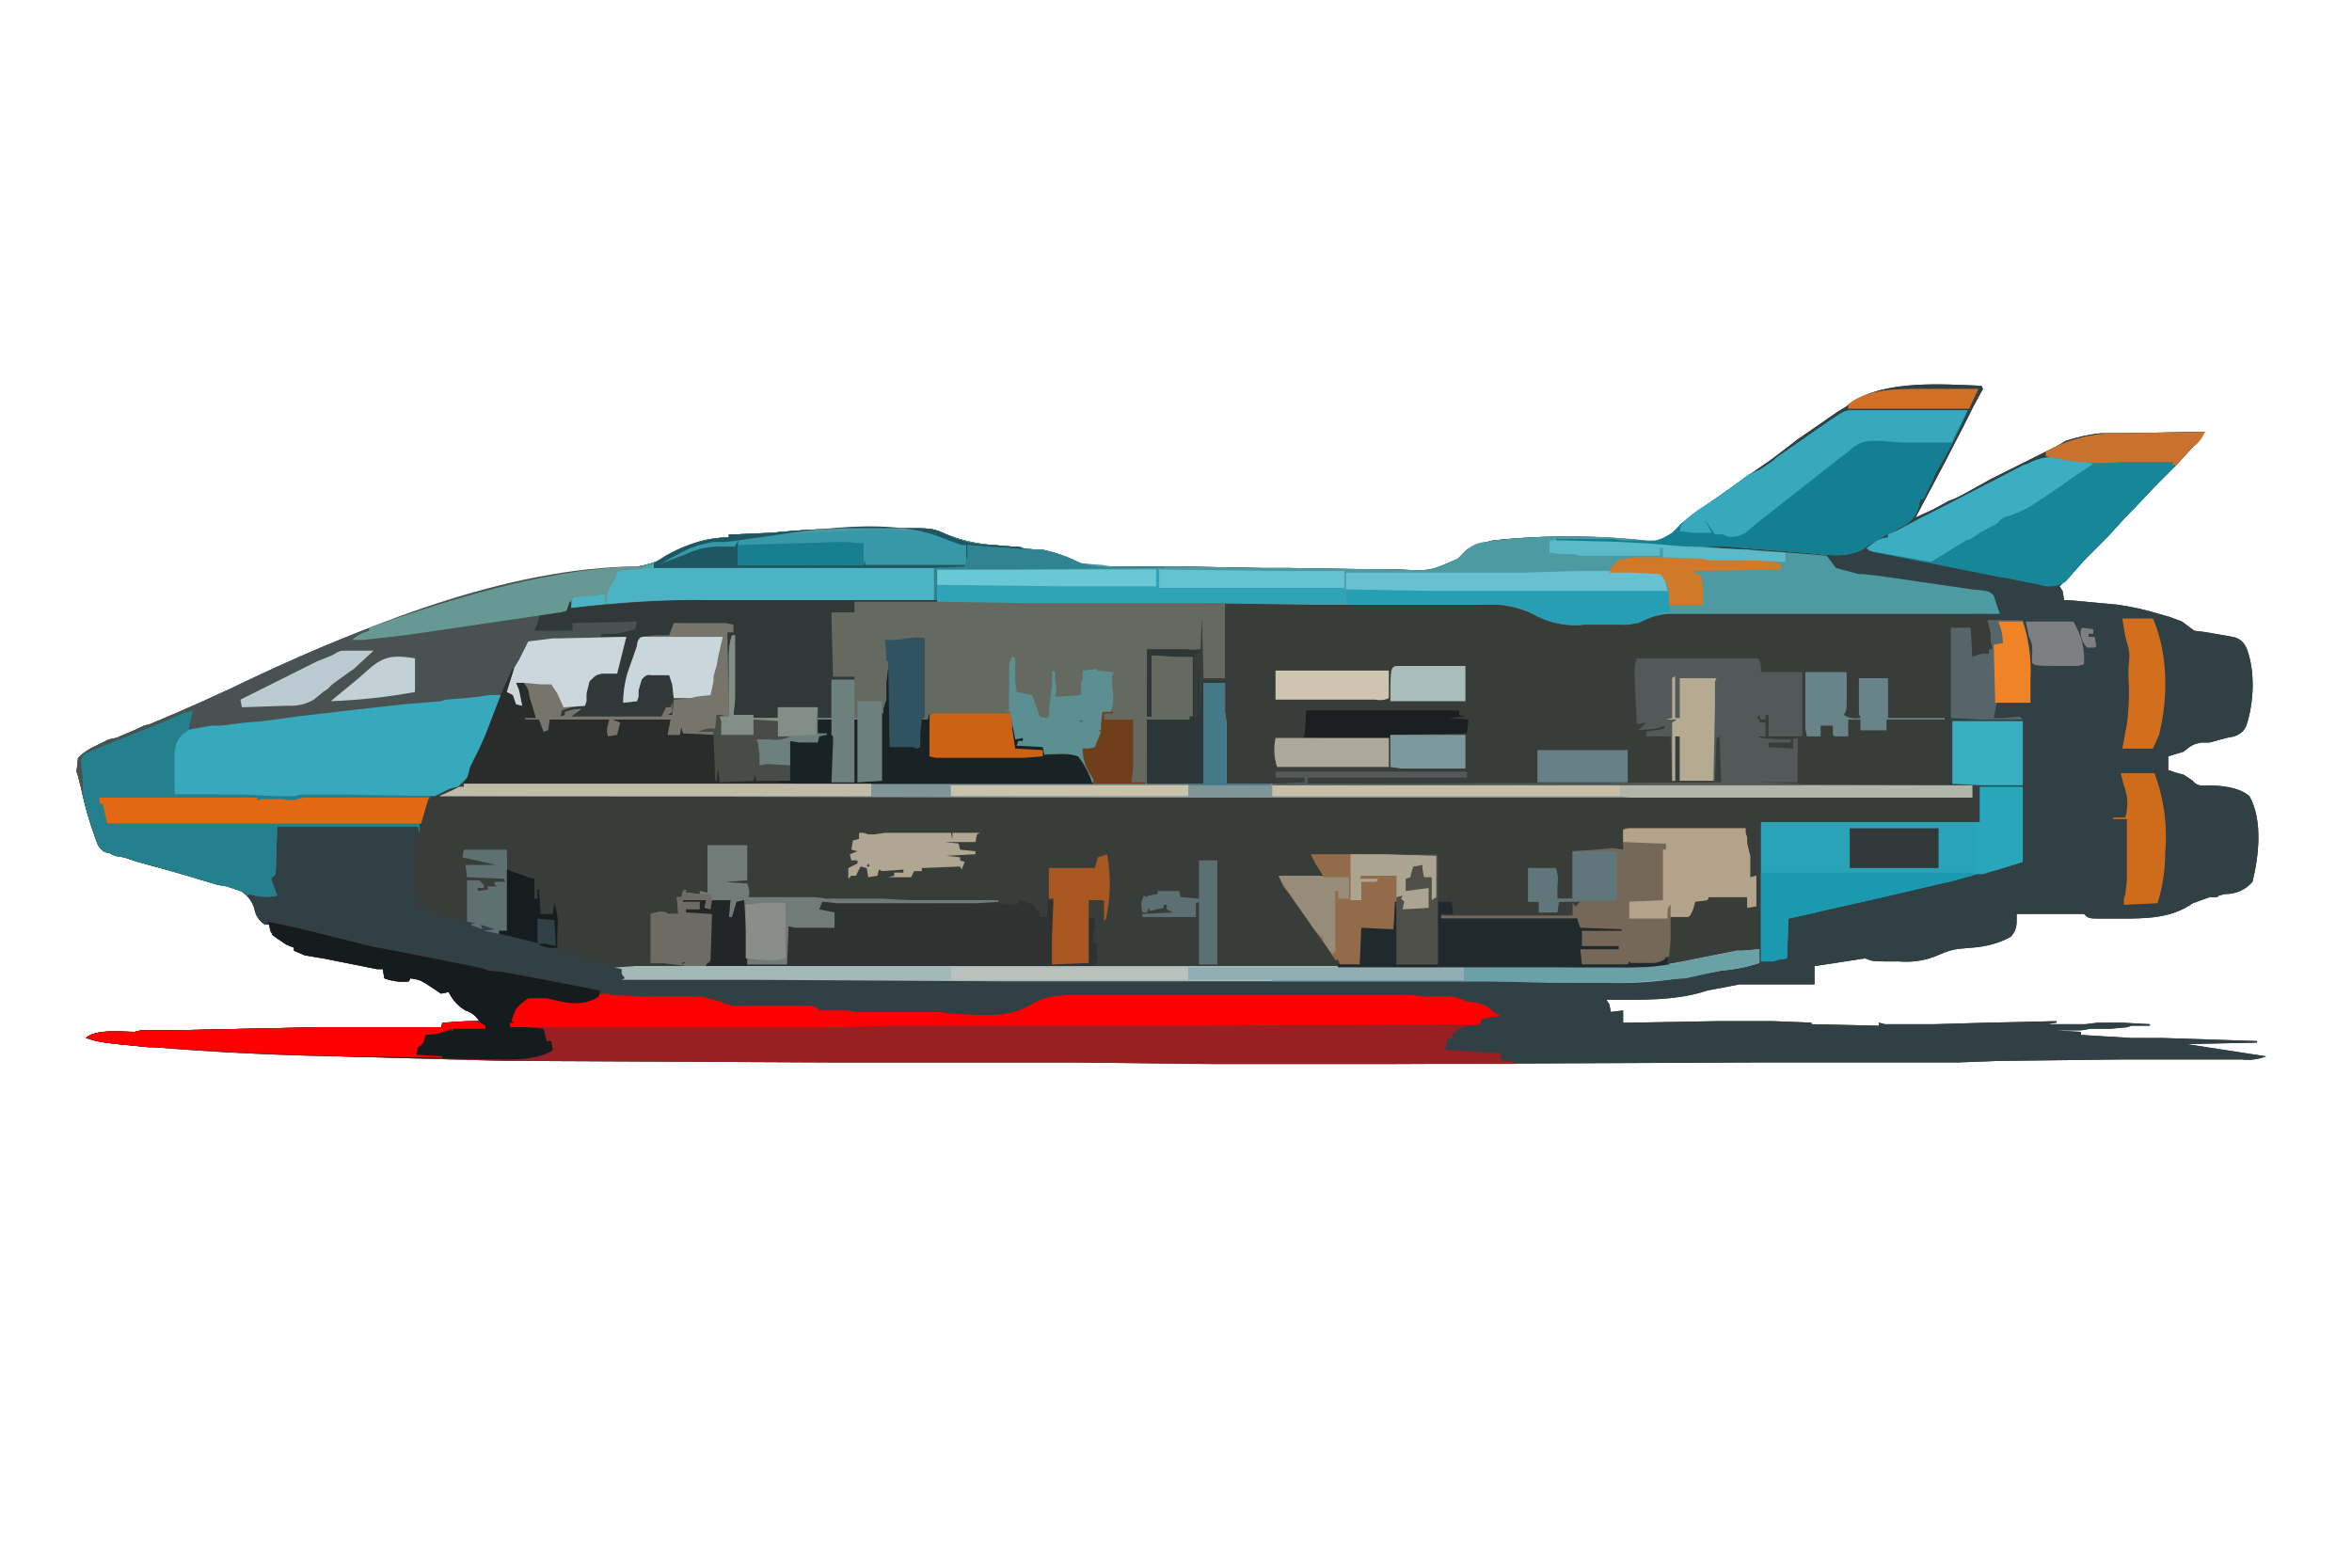
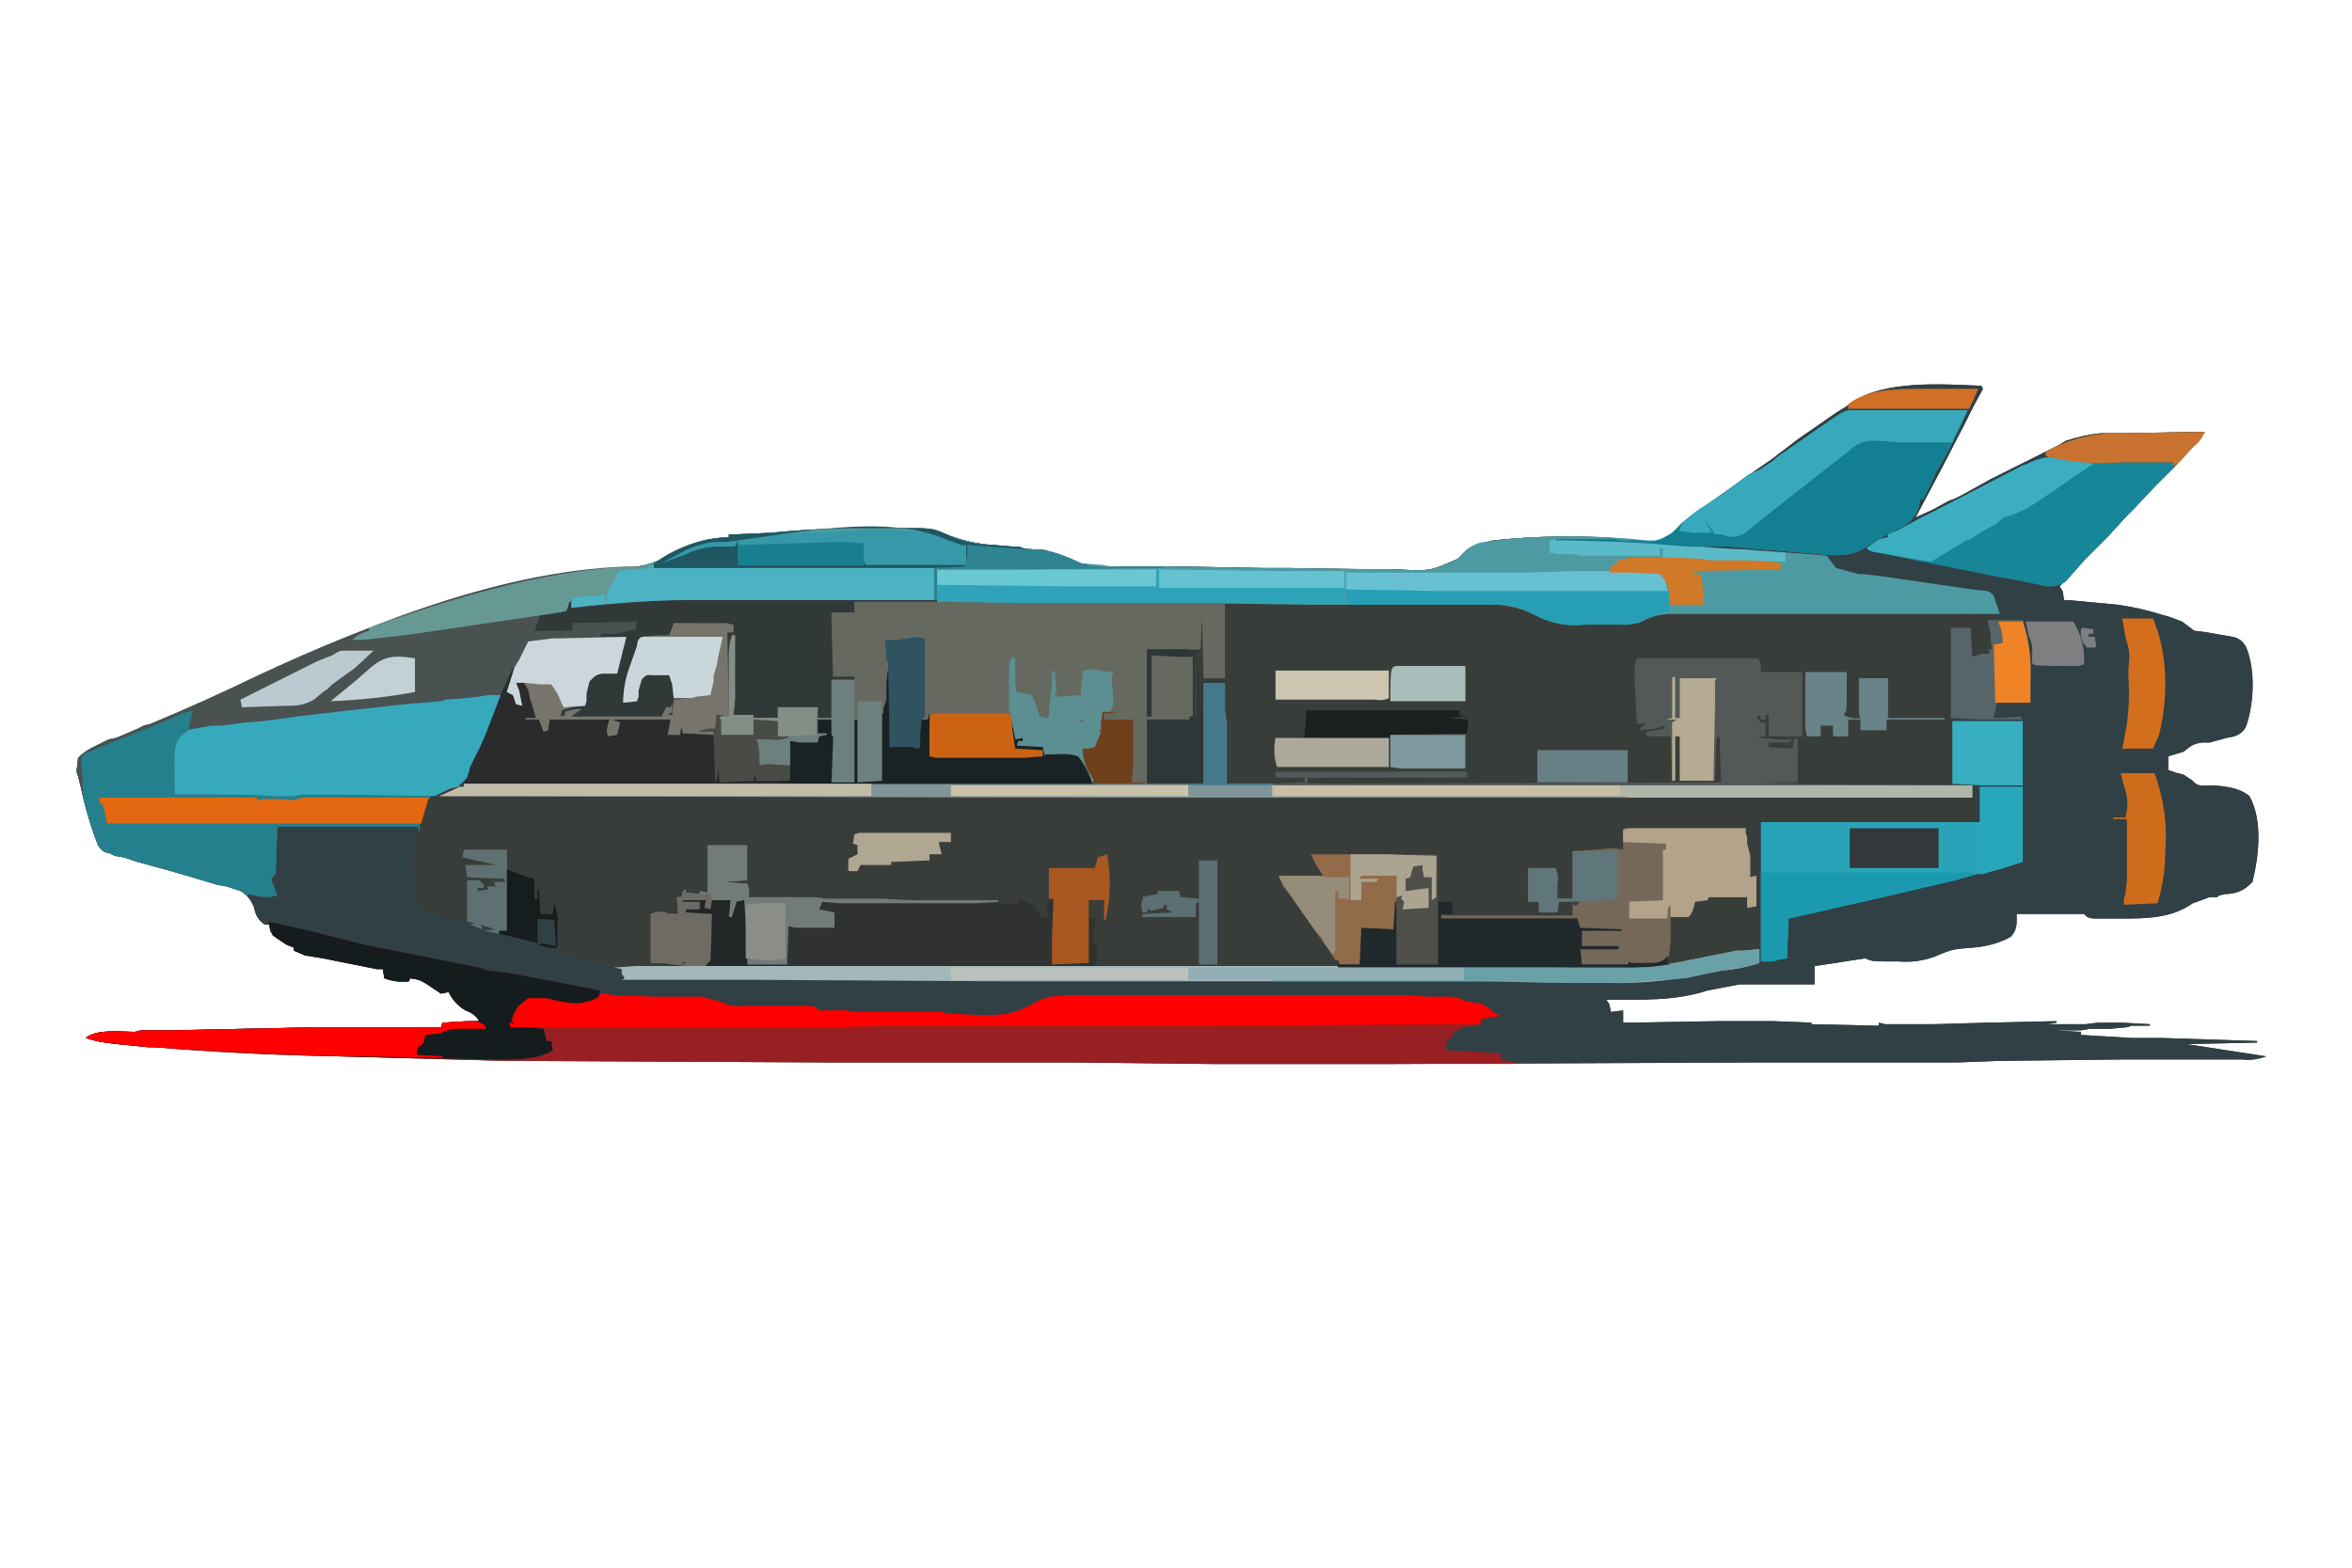
<svg xmlns="http://www.w3.org/2000/svg" width="1536" height="1024">
  <path fill="#393d3a" d="m1294 252 1 2-6 11-4 8-2 4-15 29-17 32 11-5 11-6 3-1 6-3 18-10 30-15 6-3 8-4 5-3q12-4 23-5h15l53-1-8 10-10 11-15 15-20 21-10 11-15 15-10 11-7 7 2 3 1 6h3l32 3q14 2 27 6l7 2 8 3 8 6 8 1 17 3q6 1 9 7c6 15 5 36 0 51q-2 5-8 7l-5 1-11 3h-5c-6 1-7 2-12 6l-10 3v9l3 1 3 1 4 1 6 4q3 4 9 3c9 0 21 1 28 7 9 16 6 40 2 56q-7 8-18 8l-4 1-1 1h-5l-11 4c-14 10-31 10-47 10h-12c-9 0-9 0-12-3h-44v5q0 6-4 10-11 6-25 7c-13 1-13 1-25 6q-11 4-23 3h-5c-12 0-12 0-17-2l-26 4-7 1v12h-49l-21 4c-21 7-44 6-66 6l2 3 1 5 8-1v8h3l59-1h36l25 1v1l44 1v-2l4 1h32l35-1 45-1v1l-6 1h25l8-1h16l18 1v1h-12l-3 1-11 1h-13l-6 1h-18l18 1v2l33 2h20l62 2v1l-46 1 52 8q-8 3-16 2h-76l-84 1-26 1h-134l-235 1H792l-89-1H549l-208-1h-9l-110-3q-61-1-122-6h-3c-31-3-31-3-41-6 7-6 23-4 32-4l4-1h20l96-2h80l1-3 16-1h8q-3-5-9-7-7-4-11-12l-5 1-9-6c-5-3-5-3-11-4l-1 2q-8 1-16-2l-1-6h-4l-25-5-10-2-6-1-6-1-7-3v-2l-5-2-6-4-3-3q-2-1-2-6h-3q-6-4-7-11-4-11-16-14l-12-3-6-2-13-3-29-8-9-3-6-1-4-2q-4 0-7-5-7-18-11-37l-1-4-1-4-1-3 1-9q5-5 12-8l4-2 4-2 5-1 14-6 4-2 4-1q36-15 69-31c76-36 157-64 241-71q18-1 32-10 17-10 36-10v-2h5l23-1q30-3 61-3h24c20 0 20 0 29 4q15 6 31 7l12 1 5 1 11 1h4q13 3 25 9l14 2h50l54 1h17l63 1h10c20 1 20 1 38-7l6-6q7-4 13-5l4-1a460 460 0 0 1 106 1q11-2 17-12l8-6 4-3 34-24 13-9 17-13 26-18 5-3 4-3c22-15 60-12 85-11" />
  <path fill="#304044" d="m1294 252 1 2-6 11-4 8-2 4-15 29-17 32 11-5 11-6 3-1 6-3 18-10 30-15 6-3 8-4 5-3q12-4 23-5h15l53-1-8 10-10 11-15 15-20 21-10 11-15 15-10 11-7 7 2 3 1 6h3l32 3q14 2 27 6l7 2 8 3 8 6 8 1 17 3q6 1 9 7c6 15 5 36 0 51q-2 5-8 7l-5 1-11 3h-5c-6 1-7 2-12 6l-10 3v9l3 1 3 1 4 1 6 4q3 4 9 3c9 0 21 1 28 7 9 16 6 40 2 56q-7 8-18 8l-4 1-1 1h-5l-11 4c-14 10-31 10-47 10h-12c-9 0-9 0-12-3h-44v5q0 6-4 10-11 6-25 7c-13 1-13 1-25 6q-11 4-23 3h-5c-12 0-12 0-17-2l-26 4-7 1v12h-49l-21 4c-21 7-44 6-66 6l2 3 1 5 8-1v8h3l59-1h36l25 1v1l44 1v-2l4 1h32l35-1 45-1v1l-6 1h25l8-1h16l18 1v1h-12l-3 1-11 1h-13l-6 1h-18l18 1v2l33 2h20l62 2v1l-46 1 52 8q-8 3-16 2h-76l-84 1-26 1h-134l-235 1H792l-89-1H549l-208-1h-9l-110-3q-61-1-122-6h-3c-31-3-31-3-41-6 7-6 23-4 32-4l4-1h20l96-2h80l1-3 16-1h8q-3-5-9-7-7-4-11-12l-5 1-9-6c-5-3-5-3-11-4l-1 2q-8 1-16-2l-1-6h-4l-25-5-10-2-6-1-6-1-7-3v-2l-5-2-6-4-3-3q-2-1-2-6h-3q-6-4-7-11-4-11-16-14l-12-3-6-2-13-3-29-8-9-3-6-1-4-2q-4 0-7-5-7-18-11-37l-1-4-1-4-1-3 1-9q5-5 12-8l4-2 4-2 5-1 14-6 4-2 4-1q36-15 69-31c76-36 157-64 241-71q18-1 32-10 17-10 36-10v-2h5l23-1q30-3 61-3h24c20 0 20 0 29 4q15 6 31 7l12 1 5 1 11 1h4q13 3 25 9l14 2h50l54 1h17l63 1h10c20 1 20 1 38-7l6-6q7-4 13-5l4-1a460 460 0 0 1 106 1q11-2 17-12l8-6 4-3 34-24 13-9 17-13 26-18 5-3 4-3c22-15 60-12 85-11M372 392l-2 6h-3l-5 1h-4q-5 1-6 4l-4 8 15 1h11v-5l42-1-1 5-13 3h-9l-1 2h17l-4 12-2 12h-10q-4 0-7 2-4 6-3 11l-1 5v3h-9q-3-1-7 3v4h5l-2-1v-2l9-1-3 2-3 2v1h47l4 1 9-1q4-4 3-7h3v3l-3 3 5-1v-10h6l12-1v-1l-18 1v-9q1-3-3-7h-11c-4 0-4 0-8 4l-2 14-9 1 4-20 7-22 19-1c3-5 3-5 3-9l38 1 1 5h-4v54h-7l-1 9h-4q-4-1-7 2h10v2l-5-1h-15v-5l-2 1v5h-8l2-5v-5h-38l1 2h4l-2 3v5l-6-1 1-9h-39l-2 7-2 1-1-3-4-6-2-10c-2-8-2-8-6-14h-6l5 16-3-1-1-3-2-4-4-1 1-3 2-3 1-4v-6l-16 38-5 12-3 6c-6 17-6 17-13 22l-8 2-7 3q-5 4-11 2h-71l-5 1h-17l-11 1v-2H65v4h2l1 5 2 8h204l-4 21q0 17 2 33 16 7 33 10v-27l8 1v2h3v2h-4v2h10l-3-2h7l-1-2h-2v-2h7l-1-3h-24l-1-8 24 1-10-4-8-2h-8l1-5h28v13c6 3 6 3 13 4l1 2h3l1 13h2v5q-1 6 2 6h8l2-4v16l-1 11 4 1 4 1 4 1 5 2 11 2 3 1 8 1v2l5 1 2 6-2 1h91l160 1h303l44 1h46q35 0 70-7l16-2 13-4v-92h141v-25h-16v-43l22 1h25q-7-3-15-2l-4 1 2-10h22v-19q1-18-5-35h-9l-5-1q-4 0-6-2l-11-1h-3l-61-1h-134q-12 0-22 6l-13 1h-22q-18 2-34-7-15-7-31-6H854l-64-1h-74l-94-1H501q-64-3-128 5v-5z" />
  <path fill="#393d3a" d="M372 392h1v5h4q60-7 122-5h117l169 1h4l44 1h141q19 0 36 10 7 3 16 2h12l11 1h11q8 0 15-3 10-5 22-4h133l60 1 4 1c7 0 7 0 9 2l14 1h4l2 6 1 3q3 15 2 30v15h-22l-2 10h5l12-1 2 2h-29l-18-1v44h14v8H729l-442-1 9-4 4-2h3v-2l410-1c-6-17-6-17-15-19l-11 1h-5l-1-5-17-1 1-3h3v-2l-5 1-1-3 1 9 18 1v4l-12 1h-58l-4-1v-24h-6v18l-2 1-3-1h-15l-1-46v16l-1 1-1 8h-1l-1 43-16 1v-41h-2v41h-15l1-26v-4l-1-1v-10h-9v9h6v1l-5 1-1 4h-12l-6-1v16h-20q-2-8-2-17l18-1-4-1v-10l-16-1v10h-21v-9l-1-3 5-1v-3l-1-15v-5l1-31h4l-1-5-38-1-1 6-2 3-10 1h-9l-1 3-3 12-2 5-1 4-1 4-2 5-1 9 9-1v-5q1-7 4-12l9-1h8q5 7 3 16h2l16-1v1l-18 1 1 4q1 4-2 7l-4-1 3-2v-3h-3l-1 4-2 3h-60l6-5-9 1v2l2 1h-5l1-5q7-3 15-2v-3l1-5v-4q1-6 6-9h14l1-5 5-19h-17l1-2h9l5-1 8-2 1-5-42 1v5h-25l4-11 17-3z" />
  <path fill="#4e9aa2" d="M1212 268h73q-9 21-21 41l-2 5-6 12h-2l-1 5q-3 10-13 14l-3 2q-11 5-21 12c-11 6-26 3-38 2l-38-3-11-1h-17l22 2h8l40 3 11 1 6 8 15 4h3l9 1 7 1 55 8c11 1 11 1 14 4l4 12h-215q-10 0-21 6l-13 1h-22q-18 2-34-7-15-7-31-6H854l-64-1-173-1H460a574 574 0 0 0-87 4l-1-4-2 6h-8l-4 1c-5 1-5 1-9 11l25 1v-5q5-2 11-1h31v5q-6 4-14 4h-9l16 1-6 24h-11q-4 0-7 5l-2 8-1 5v3l-9 1-6 2-1 4 3-1v-2q5-2 11-2l-7 5h59l3-6h3l1-3v6l-3 2h3l1-10 12-1h-12l-1-9-2-6h-12q-3-1-6 3l-2 7v4l-1 3-9 1q0-10 3-20l6-17 2-6 10-1h9l3-8h34l5 1v5h-4l1 55-8-1v10h-9l7 1v2l-20-1-1-4-1 5h-8l2-10h-38l5 2-2 8-6 1c-1-4-1-4 1-11h-39l-1 7-3 1-3-8h-9v-1h7l-3-10-1-3c-1-6-1-6-4-10h-5l2 5 2 10-4-1-2-6-4-2 3-12-25 58-4 9q-3 6-11 8l-5 2-8 3-1 2h-79l-5 1h-28v-2H65v4h2c2 4 2 4 3 13h204v6l-1-4h-92l-1 31-3 3 4 11q-9 2-18-1l-2 1-1-2-9-3-3-1-6-1-10-3-30-9-21-6-6-1-4-2q-4 0-7-5-7-18-11-38l-1-3-1-4-1-3 1-9q5-5 12-8l4-2 4-2 5-1 14-6 4-2 4-1q36-15 69-31c76-36 157-64 241-71q17-1 32-10 17-10 36-10v-2h5l23-1q30-3 61-3h24c20 0 20 0 29 4q15 6 31 7l11 1 5 1 12 1h4q13 3 25 9l14 1 6 1h43l55 1h17l73 1c20 1 20 1 38-7l6-6q6-5 13-5l4-1a473 473 0 0 1 101 0h5q10-2 17-11l8-6 4-3 16-11 16-12 7-3 9-6 2-2 36-25c9-6 9-6 16-6" />
  <path fill="#666960" d="M372 392h1v5h3q64-8 128-5h190l4 1 102 1v49h-14l-1-40-1 21-12 1h-21q-2 6-1 11v6l-1 6v20h3v-40l27 1v39h-2v2h-28l1 41 36 1v-66h14v19l1 7v40l487 1v8H729l-442-1 9-4 4-2h3v-2l410-1c-6-17-6-17-15-19l-11 1h-5l-1-5-17-1 1-3h3v-2l-5 1-1-3 1 9 18 1v4l-12 1h-58l-4-1v-24h-6v18l-2 1-3-1h-15l-1-46v16l-1 1-1 8h-1l-1 43-16 1v-41h-2v41h-15l1-26v-4l-1-1v-10h-9v9h6v1l-5 1-1 4h-12l-6-1v16h-20q-2-8-2-17l18-1-4-1v-10l-16-1v10h-21v-9l-1-3 5-1v-3l-1-15v-5l1-31h4l-1-5-38-1-1 6-2 3-10 1h-9l-1 3-3 12-2 5-1 4-1 4-2 5-1 9 9-1v-5q1-7 4-12l9-1h8q5 7 3 16h2l16-1v1l-18 1 1 4q1 4-2 7l-4-1 3-2v-3h-3l-1 4-2 3h-60l6-5-9 1v2l2 1h-5l1-5q7-3 15-2v-3l1-5v-4q1-6 6-9h14l1-5 5-19h-17l1-2h9l5-1 8-2 1-5-42 1v5h-25l4-11 17-3z" />
  <path fill="#4a5151" d="M426 370v1l-23 2-1 5-2 3q-4 6-4 13h-1v-6l-5 1-16 1-1 3h-1l-2 6h-8l-4 1c-5 1-5 1-9 11l25 1v-5q5-2 11-1h31v5q-6 4-14 4h-9l16 1-6 24h-10c-4 1-4 1-8 5l-2 8v5l-1 3-9 1-6 2-1 4 3-1v-2q5-2 11-2l-7 5h59l3-6h3l1-3v6l-3 2h3l1-10 12-1h-12l-1-9-2-6h-11q-4-1-7 3l-2 7v4l-1 3-9 1q0-10 3-20l6-17 2-6 10-1h9l3-8h34l5 1v5h-4l1 55-8-1v10h-9l7 1v2l-20-1-1-4-1 5h-8l2-10h-38l5 2-2 8-6 1c-1-4-1-4 1-11h-39l-1 7-3 1-3-8h-9v-1h7l-3-10-1-3c-1-6-1-6-4-10h-5l2 5 2 10-4-1-2-6-4-2 3-12-13 30-2 5-9 20-1 4-3 8q-4 6-12 8l-5 2-8 3-1 2h-79l-5 1h-28v-2H65v4h2c2 4 2 4 3 13h204v6l-1-4h-92l-1 31-3 3 4 11q-9 2-18-1l-2 1-1-2-9-3-3-1-6-1-10-3-30-9-12-3-9-3-6-1-4-2q-4 0-7-5-7-18-11-37l-1-4-1-4-1-3 1-9q5-5 12-8l4-2 4-2 5-1 14-6 4-2 4-1q36-15 69-31c78-36 171-74 259-72" />
  <path fill="#ff000080" d="m175 602 23 5 4 1 16 4 20 5 4 1 36 7 35 7 6 2 10 1 27 5 36 7-1 4c-11 7-22 4-34 1h-12c-8 6-8 6-11 15l2 1h-3v3h3l212-1 21-1h397v1h-3c-8 1-8 1-14 5l-1 3-3 1-1 7h4l32 2v4l10 2v1H782l-79-1H549l-208-1h-9l-110-3q-61-1-122-6h-3c-31-3-31-3-41-6 7-6 23-4 32-4l4-1h20l96-2h80l1-3 21-1h3q-3-5-9-7-7-4-11-12l-5 1-9-6c-5-3-5-3-11-4l-1 2q-8 1-16-2l-1-6h-4l-25-5-10-2-6-1-6-1-7-3v-2l-5-2-6-4-3-2z" />
  <path fill="#292c2b" d="M335 436q1 5-1 10l-2 3-1 3 5 2 2 6 3 1-2-6-1-4-2-6h6q5 5 6 12l1 5 1 7 3 3 2 6 2-1 2-7h39l-1 9 6 1v-5l2-3h-5v-2h38l-2 10h8v-5l2-1v5h11l9 1v-2h-10q6-3 11-2l1-9h5l-3 1v2l2 1-1 9h21v-10h26v1h-10v10h8q-6 3-13 2h-9l1 2 1 8v7l5-1 15 1v-16l18 1 1-5-1-1v-9h9v5l2 7v7l-1 4v8l-1 10h15v-41h2v41l16-1v-44h1v-3l2-6v-11l1-9h1v51l2-1h10l7 1 1-18h5l1-4v4l3 1h-3l1 23h73v-4h-18l-2-16c2 3 2 3 2 8h5v2l-3 1-1 2h18v6h22l10 19H303l4-12 2-5 2-5 4-9 2-5z" />
  <path fill="#137f92" d="M1212 268h73q-9 21-21 41l-2 5-6 12h-2l-1 5q-3 10-13 14l-3 2q-11 5-21 12c-11 6-26 3-38 2l-38-3-11-1h-10q-51 0-103-4v-1h38l5 1h10c13 1 13 1 23-5l6-6 8-6 4-3 16-11 16-12 7-3 9-6 2-2 36-25c9-6 9-6 16-6" />
  <path fill="#37a9bc" d="m327 454-10 26-4 9-2 4-4 8-1 4-1 3-6 6-5 1-10 5h-84l-5 1h-19l-19-1h-4l-12-1h-27l-1-22v-9q1-8 8-11l17-3h6l16-2 12-1 22-3 34-4 36-4 24-2 3-1 13-1 9-1 6-1z" />
  <path fill="red" d="m396 649 4 1 25 1h33l12 3q7 4 16 3h37c9 0 9 0 12 3h18l6 1h56l4 1 20 1h6c11 0 17-1 27-6 12-8 24-7 38-7h212l8 1h16q6 0 11 3l7 1q7 1 11 6l4 2v1h-4l-8 2v3l-199 1H585l-43 1H333q0-9 6-15l3-3q7-5 15-2l6 1 9 2c9 0 16-5 24-5" />
  <path fill="#7f9597" d="M786 446h14v19l1 7v40l487 1v8H729l-442-1 9-4 4-2h3v-2h483z" />
  <path fill="#29a3b7" d="M1293 514h28v49l-26 8h-4l-14 4-30 7-26 6-31 7-4 1-18 4-1 26-6 1-3 1h-8v-91h143z" />
  <path fill="#178699" d="m1349 300 27 2h43l1 3-4 4-5 5-3 3-14 15-7 7-10 11-15 15-13 15q-8 5-17 2l-20-4-6-1-80-16q-6-1-7-3c8-6 8-6 14-7v-2l5-2 17-9 8-4 43-22 15-8 3-1q12-7 25-3" />
  <path fill="#313838" d="M372 392h1v5h3q68-8 136-5h100v1h-54v7h-15v4l1 38h14v2h-15v25h-9v-7h-26v7h-16v-2h-13l1-52h-2l-1 16v3l-1 10v23h-1l-1-18v-5l1-31h4l-1-5-38-1-1 6-2 3-10 1h-9l-1 3-3 12-2 5-1 4-1 4-2 5-1 9 9-1v-5q1-7 4-12l9-1h8q5 7 3 16h2l16-1v1l-18 1 1 4q1 4-2 7l-4-1 3-2v-3h-3l-1 4-2 3h-60l6-5-9 1v2l2 1h-5l1-5q7-3 15-2v-3l1-5v-4q1-6 6-9h14l6-24h-17l1-2h9l5-1 8-2 1-5-42 1v5h-25l4-11 17-3z" />
  <path fill="#141c1e" d="m175 602 23 5 4 1 16 4 20 5 4 1 36 7 35 7 6 2 10 1 27 5 36 7-1 4c-11 7-22 4-34 1h-12c-8 6-8 6-11 15l2 1h-3v3h12l10 1 2 8h3l1 6c-11 7-27 6-39 6h-4l-51-1-45-1-122-6h-3c-31-3-31-3-41-6 7-6 23-4 32-4l4-1h20l96-2h80l1-3 21-1h3q-3-5-9-7-7-4-11-12l-5 1-9-6c-5-3-5-3-11-4l-1 2q-8 1-16-2l-1-6h-4l-25-5-10-2-6-1-6-1-7-3v-2l-5-2-6-4-3-2z" />
  <path fill="#756858" d="M1064 541h76v3l1 3v4l2 8v14l4-1v20l-6 1v-7h-25l-1 2-8 1-1 4q-2 6-4 6h-11v15l-1 11h-2l-2 4-12 1h-41l-1-10h25v-2h-24v-10l-3-5v-3h-89v-2h86v-8l2 2 3-3h-14l-1 7h-12v-7h-7v-22h18q2 5 1 11v9h10v-31l15-1 11-1 7 1v-10q-1-5 4-4" />
  <path fill="#525958" d="M1069 430h79c2 3 2 3 2 9h27v42h-22v-14h-2v3h-3l-1-3-2 2 2 1v2h4v9h-5c2 2 9 1 12 2h10l-1 2h-14v3l16 1v-6l3-1v29h-25l27 1v1H831v-1l21-1v-3h-19v-4h125v4H854v4l270-1-1-30-2 1-1 28h-23v-29h-3v29h-2l-1-29h-16v-3l12-2v-2l-6 2-11 1 5-5-6 1c-2-38-2-38 0-43" />
  <path fill="#303232" d="M446 588h15l-1 5 4 1 1-6h12l-1 11h2l3-10 5-1 2 31v10l26 1v-26l2 1h11l4 1h14v-10h-3l-8-2 3-6 5 1h35l30 1h48l9 1 2-3 9 3 2 4h2v4h5v-11h4v41h23v-30l4 1v8h-1v8h2c1 11 1 11-1 14l3 1q-128 2-257 0l1-2h2l1-32-17-1v-2h9v-5h-11z" />
  <path fill="#25808d" d="m126 464-1 4-2 9-4 3c-6 6-5 13-5 22v17h46l20 1h12l4-1h29l56 1-1 2h-79l-5 1h-28v-2H65v4h2c2 4 2 4 3 13h204v6l-1-4h-92l-1 31-3 3 4 11q-9 2-18-1l-2 1-1-2-9-3-3-1-6-1-10-3-30-9-12-3-9-3-6-1-4-2q-4 0-7-5c-10-29-10-29-10-43l-1-11q-1-3 3-6l7-3 5-2 5-2 10-4 15-6 5-2 5-2 11-5z" />
  <path fill="#a2b8b9" d="M1149 620v9q-12 4-25 5l-16 3q-30 6-60 5h-17l-30-1H657l-167-1h-84l2-1-2-3v-3l-5-1 14-1h587l25 1h31q23 0 46-5l10-2 15-3 5-1h4z" />
  <path fill="#77756b" d="M440 407h34l5 1v5h-4l1 55-8-1v10h-9l7 1v2l-20-1-1-4-1 5h-8l2-10h-38l5 2-2 8-6 1c-1-4-1-4 1-11h-39l-1 7-3 1-3-8h-9v-1h7l-3-10-1-3c-1-6-1-6-4-10h-5l2 5 2 10-4-1-2-6-4-2 5-16 3-5 6-12 16-2h5l43-1-6 24h-10c-4 1-4 1-8 5l-2 8v5l-1 3-9 1-6 2-1 4 3-1v-2q5-2 11-2l-7 5h59l3-6h3l1-3v6l-3 2h3l1-10 12-1h-12l-1-9-2-6h-11q-4-1-7 3l-2 7v4l-1 3-9 1q0-10 3-20l6-17 2-6 10-1h9z" />
  <path fill="#2fa4b8" d="M612 372h97l169 1v21H672l-60-1z" />
  <path fill="#269fb5" d="M879 374h117l33-1h51q4 1 6 4 4 8 4 15v8h-4l-10 4q-9 5-19 4h-22q-18 2-34-7-10-6-22-6h-95l-5-1z" />
  <path fill="#4bb3c4" d="M427 369v2h4l19-1h23l137 1v21H464a649 649 0 0 0-91 5l1-7 8-1 4-1h9l6-12q2-3 6-4h5z" />
  <path fill="#38a9bc" d="M1212 268h73l-7 14-2 4-1 3h-34l-12-1h-4q-10-1-18 7l-4 3-56 44-7 6q-7 4-13 2l-2-1h-5l-7-10 5 9h-12l-9-1c1-6 3-7 8-11l4-3 17-11 16-12 7-3 9-6 2-2 36-25c9-6 9-6 16-6" />
  <path fill="#717b78" d="M462 552h26v23l-14 1 11 1h3q2 5 1 9h43l8 1h35l19 1h58v1l-15 1h-90l-10-1-2 5 10 2v10h-26l-4-1-1 25h-26q-2-4-1-10v-6l-1-6v-20l-4 1-3 8-1 2h-2l1-11-4 1-8-1v7l-6-1 2-6-4 1v5h-9v2h11l6 1v23l1 4-5 7h-12l-8-1-8-1h-8v-32q5-2 10-1l1 1h7l-1-11h3l1-4 2-1v2l9 1v-2l5 1zm-16 76-1 2 3-1z" />
  <path fill="#926b4b" d="M856 558h35l47 1v27l-3 2v-15h-5l-1-5v-3l-6 1-1 3-1 4-3 1v8l15-2v13l-17 1 1-5-2-2 1-2-3 1-2 12-1 9h-20l-2 23h-13l-1-3h-2l-6-9-5-7-19-27-4-5-3-7h29l-5-8z" />
  <path fill="#192224" d="M580 437h1v51l2-1h10l7 1 1-18h5l1-4v4l3 1h-3l1 23h73v-4h-18l-2-16c2 3 2 3 2 8h5v2l-3 1-1 2h18v6h22l10 19H520l-11-1v-1h7v-26l18 1 1-5-1-1v-9h9v5l2 7v7l-1 4v8l-1 10h15v-41h2v41l16-1v-44h1v-3l2-6v-11z" />
  <path fill="#20292b" d="M911 589h1v41l14-1 13 1v-41h9l1 8h-8v3h89l2 6 27 1v1h-26v10h24v2h-25l1 10h30l1-2 1 1h14q6 0 10-4v4l2 1q-9 3-18 2H874l-1-2h15l1-24 21 1z" />
  <path fill="#e36811" d="M65 521h103v2l3-1h13c7 1 7 1 14-1h82l-5 17H70l-2-9-1-4h-2z" />
  <path fill="#b1b6aa" d="M831 513h457v8h-224l-6-1H831z" />
  <path fill="#b2a38a" d="M1064 541h76v3l1 3v4l2 8v14l4-1v20l-6 1v-7h-25l-1 2-8 1-1 4q-2 6-4 6h-11v-8c-2 2-2 2-2 9h-25v-11l22-1v-33h2v-4h-3l-25-1v-8z" />
  <path fill="#3698a8" d="M570 346h5c21 0 37 2 56 10l1 12q-1 3-7 2h-12l-92-1h-39l-1-12-1 1h-10q-14 0-26 7l-13 4c17-17 42-17 65-19l10-1z" />
  <path fill="#6c807d" d="M478 415h2v42l-1 10h13v2h16v-7h26v7h9v-25h15v25h2v-11h16v52l-16 1v-41h-2v41h-15l1-26v-4l-1-1v-10h-9v9h6v1l-5 1-1 4h-12l-6-1v16h-20q-2-8-2-17l18-1-4-1v-10l-16-1v10h-21v-9l-1-3h6v-40q0-7 2-13" />
  <path fill="red" d="M304 667h4c4 0 4 0 9 3v2h-21l-1 2v-2l-8 3-9 1-1 3q0 3-4 5l-1 5 17 1v1l-54-1h-11q-63-2-124-6h-3c-31-3-31-3-41-6 6-6 23-4 32-4l4-1h20l96-2h80l1-3z" />
  <path fill="#3caec1" d="M1355 301h4l8 2-12 8-10 7c-22 15-22 15-33 19-4 1-4 1-8 5l-11 6-6 4-3 1-23 14-34-6c-6-1-6-1-8-3 8-6 8-6 14-7v-2l5-2 17-9 8-4 58-30 3-1c12-6 19-5 31-2" />
  <path fill="#1b99ae" d="M1150 570h139l-1 2-9 2-6 2-6 1-9 2-11 3-26 6-31 7-4 1-18 4-1 26-6 1-3 1h-8z" />
  <path fill="#556569" d="M1298 405h23q6 19 5 39v15h-22l-2 10h5l12-1 2 2h-29l-18-1v-59h13l1 19 6-2h5v-3h2l-1-6v-4z" />
  <path fill="#669993" d="M426 370v1l-23 2-1 5-2 3q-4 6-4 13h-1v-6l-5 1-16 1-1 3h-1l-2 6-4 1-95 14-7 1-27 3h-7q4-4 11-6v-2c57-20 124-41 185-40" />
  <path fill="#5b8f92" d="m661 429 2 1v15l1 7 5 1 5 1 3 8 2 6 4 1q3 0 2-6l1-7 1-9v-9l2 1v4l1 8-1 4h3l14-1v-9h1v25l-3 1 3 1v-34l9-1 1 1 10 1-1 4 1 12c0 6 0 6-2 10h-5v14q-1 6-5 10h-8q2 13 10 22h-4l-1-4q-3-7-8-13-10-3-22-1l-1-5-17-1 1-3h3v-2l-5 1-2-11-1-4v-3l-3-1h2v-26c0-5 0-5 2-9" />
  <path fill="#67c1d1" d="M879 374h117l33-1h51q4 1 7 4l2 9H936l-57-1z" />
  <path fill="#c1bca8" d="M303 512h266v8H287l9-4 4-2h3z" />
  <path fill="#cbd7dc" d="m409 416-6 24h-10c-4 1-4 1-8 5l-2 8v5l-1 3-14 1-4-9-4-6h-7l-11-1h-5l2 5 2 10-4-1-2-6-4-2 5-16 3-5 6-12 16-2h5z" />
  <path fill="#ce6c1c" d="M1385 505h22a118 118 0 0 1 7 52q0 17-5 33l-22 1v-4l1-3 1-9v-40h-9v-1h8q3-11-1-21z" />
  <path fill="#2d3738" d="M749 424h26l7 1v2h-2v42h2v-32h1l1 31 1-23h15v1h-14v66h-37v-42h28v-2h2v-39h-11l-16-1v40h-3z" />
  <path fill="#69a1a7" d="M1149 620v9q-12 4-25 5l-23 5-39 3h-50l-40-1H831v-1h125v-8h100q25 1 48-5l10-2 15-3 5-1h4z" />
  <path fill="#37afc1" d="M1275 471h46v42h-26l-20-1z" />
  <path fill="#c9d7dc" d="M423 416h49l-3 13-1 6-1 3-1 4v3l-2 9-9 1-4 1h-11l-1-9-2-6h-12q-3-1-6 3l-2 7v4l-1 3-9 1q0-10 3-20l6-17q0-7 7-6" />
  <path fill="#a95721" d="M723 558q4 22-1 43h-1v-13h-10v41l-24 1v-18l1-25h-3v-20h30l2-7z" />
  <path fill="#d36e1d" d="M1386 404h20c10 23 10 52 4 76l-4 9h-20l3-16q2-15 1-31v-5c1-11 1-11-2-21z" />
  <path fill="#688488" d="M1179 439h27v16c0 9 0 9-2 12q5 3 11 2l-1-3v-23h19v26h37v1h-38v7h-17v-7h-8v11h-9l-1-1v-6h-8v7h-9l-1-5z" />
  <path fill="#1b1f20" d="M853 464h100v3l4 1-11 1 13 1-1 9-50 1-1 3-56-1 1-2z" />
  <path fill="#b5aa92" d="M1093 442h1v27h3v-26h24l-1 2v16l-1 49h-22v-29h-3v29h-2v-38l3-2h-7l4-1v-26z" />
-   <path fill="#b0a792" d="M561 544h3l3 1h4l7-1h43l1 4v-4h18l-2 1-1 5h-20l9 1 1 4 10 1v2l-19 1 9 1v2l3 1-2 5-1-2-25 1v2h-5l-2 4h-15l4-1v-2h6v-2l-14 1-2-1-1 4-6 1-1-6-4-1-3 6h-3l-2 2v-7l6-3v-2h-4l-1-4 5-2-4-1 1-6 4-1zm6 20-1 2h2z" />
+   <path fill="#b0a792" d="M561 544h60v6h-8l2 8h-8v4l-25 1v2h-20l-2 4h-6v-8l6-3v-6l-3-1 1-6z" />
  <path fill="#c9722f" d="M1440 282q-3 7-8 10l-9 10-2 2h-2v-2h-34q-24 2-49-4v-3q20-11 42-12h6z" />
  <path fill="#cc6214" d="M613 466h47l1 11 2 12 18 1v4l-12 1h-58l-4-1v-17c0-11 0-11 6-11" />
  <path fill="#c9bfa7" d="M831 513h227v7H831z" />
  <path fill="#28a7bb" d="M1293 514h28v49l-16 5-5 1-9 1-1-4v-29h3z" />
  <path fill="#305361" d="M604 417v51l-2 2-1 9v9l-2 1-3-1h-15l-1-56h-1l-1-14h6c6 0 14-3 20-1" />
  <path fill="#6d6b64" d="m447 581 1 2 8 1h8q2 5 1 11l-6-1 2-6-4 1v5h-9v2h11l6 1v23l1 4-5 7h-12l-8-1-8-1h-8v-32q5-2 10-1l1 1h7l-1-11h3l1-4zm-1 47-1 2 3-1z" />
  <path fill="#6ac7d4" d="M612 372h143v11h-59l-84-1z" />
  <path fill="#33383b" d="M1208 541h58v26h-58z" />
  <path fill="#5f777a" d="M1027 556h29v32l-38 1-1 7h-12v-7h-7v-22h18q2 6 1 11v9h10z" />
  <path fill="#91aeb4" d="M776 632h180v8H776z" />
  <path fill="#aca99b" d="M833 482h74v19h-73q-3-9-1-19" />
  <path fill="#cdc5af" d="M833 438h74v18q-4 2-9 1h-65z" />
  <path fill="#65c2d1" d="m757 372 80 1h41v11H757z" />
  <path fill="#cf7929" d="M1066 364h16l48 1h18l15 3v4l-59 1 7 3q2 10 1 19h-22v-8q-1-7-6-12l-17-1h-16l2-5 3-1v-2z" />
  <path fill="#4e4f49" d="M920 558h19v72h-27v-44l4-1v2l12 1v1h-11l1 4h15l-1-12-3 1h-11v-8l3-2 2-7h6l1 7 5 1 1 14q2-3 1-7v-4l1-4v-13h-18z" />
  <path fill="#484b46" d="M468 467h5l-3 1v2l2 1-1 9h21v-10h26v1h-10v10h8q-6 3-13 2h-9l1 2 1 8v7l5-1 15 1v10h-22l-1-4-1 4-22 1-1-9-1 8h-1l-1-32h-10q6-3 11-2z" />
  <path fill="#bbcad0" d="M226 425h18l-13 12-3 2-11 8-3 3-3 2-6 5q-7 4-15 4h-3l-29 1-1-5 50-25 5-2 5-2c5-3 5-3 9-3" />
  <path fill="#bbc2be" d="M621 632h155v8H621z" />
  <path fill="#668085" d="M1004 490h59v21h-59z" />
  <path fill="#1e5762" d="M565 345h24c20 0 20 0 29 4q15 7 31 7l12 1h5l7 3-23-1-3-1-15-2v11h-1v-11h-3l-11-4c-40-17-101-3-143 2h-8q-13 2-23 8l-4 2-7 4 16-6q10-5 22-5h10l2-4v16h82l1-3v3h86l18 1h36v1H427v-3q22-16 49-17v-2h5l23-1q30-3 61-3" />
  <path fill="#5c6f73" d="M783 562h12v68h-12v-41l-2 1v9h-35v-2l20-1-4-2v-3h-2v2l-9 2-1-2-1 3h-3c-1-6-1-6 1-11l2 1 1-1 6-1v-2h14l1 4 12 1z" />
  <path fill="#5f7072" d="M303 555h28l1 53h-6v2l-10-2 7-1-9-3 1 3-8-3 3-1-5-1v-27h8l3 3v2h-4v2l7-1-1-2h7l-2-1v-2h7l-1-2-24-1-1-8h20l-22-5z" />
  <path fill="#187f90" d="M548 354h5l11 1v14h-82v-13z" />
  <path fill="#aba491" d="M882 558h23l33 1v27l-3 2v-15h-5l-1-5v-3l-6 1-1 3-1 4-3 1v8l15-2v13l-17 1 1-5-2-2 1-2-4 1v-14h-23l-1 2h12l-1 2h-10v12h-7z" />
  <path fill="#a9bebc" d="M914 435h43v23h-49c0-23 0-23 6-23" />
  <path fill="#958d7a" d="M835 572h26l5 1h15v14h-7v-5h-2v35q1 5-2 6c-6-8-6-8-6-10l-5-5-14-20-8-12z" />
  <path fill="#6f3f1c" d="M720 465h7v1h-6v4h19v31l-1 10h9v1h-34v-3l-3-5q-4-7-4-15h4l4-1 4-10-2-1h2v-4z" />
  <path fill="#5bbac8" d="m1015 351 1 2h6l36 1 19 1 23 2 41 2 7 1 18 1v6l-27-1h-23l-4-1-26-1v-6h-2v5h-52l-4-1h-9l-7-1v-8h3z" />
  <path fill="#ef8326" d="M1305 406h16q6 18 5 38v15h-23l-1-38 6-1q0-7-3-14" />
  <path fill="#cbc2ab" d="M621 513h155v7H621z" />
  <path fill="#7d999d" d="M908 480h49v22h-42l-7-1z" />
  <path fill="#437989" d="M786 446h14v19l1 7v40h29v1h-54v-1h10z" />
  <path fill="#7e7f81" d="M1323 406h31q8 13 7 28l-4 1c-28 0-28 0-30-2v-5q1-7-2-12zm37 4 7 1v3h-3v2h4l1 6-1 1h-5q-5-5-4-12z" />
  <path fill="#222626" d="M446 588h15l-1 5 4 1 1-6h12l-1 11h2l3-10 5-1 2 32v11h-27l1-2h2l1-32-17-1v-2h9v-5h-11z" />
  <path fill="#308391" d="m632 356 41 3q16 0 30 8 16 5 33 3h24v1l-98 1h-50v20h-2v-21l20-1 2-8z" />
  <path fill="#8a8d88" d="M513 590v36q-7 2-15 1l-11-1v-35q13-2 26-1" />
  <path fill="#838f86" d="M478 415h2v42l-1 10h13v2h16v-7h26l-1 9v9l-25 1v-10l-16-1v10h-21v-9l-1-3h6v-40q0-7 2-13" />
  <path fill="#d16f27" d="M1255 254h37l-6 13h-79v-3c13-10 31-10 48-10" />
  <path fill="#151d1e" d="m331 568 14 5 4 1v13h2v-6h1l1 16h8l1-7q3 9 2 17v12q-6 1-12-2c3-1 3-1 11 1l-1-17-11-1v16l-16-4-9-2v-2h5z" />
  <path fill="#c3d1d6" d="M271 430v22q-27 5-55 6l17-14 8-7c10-9 17-9 30-7" />
</svg>
